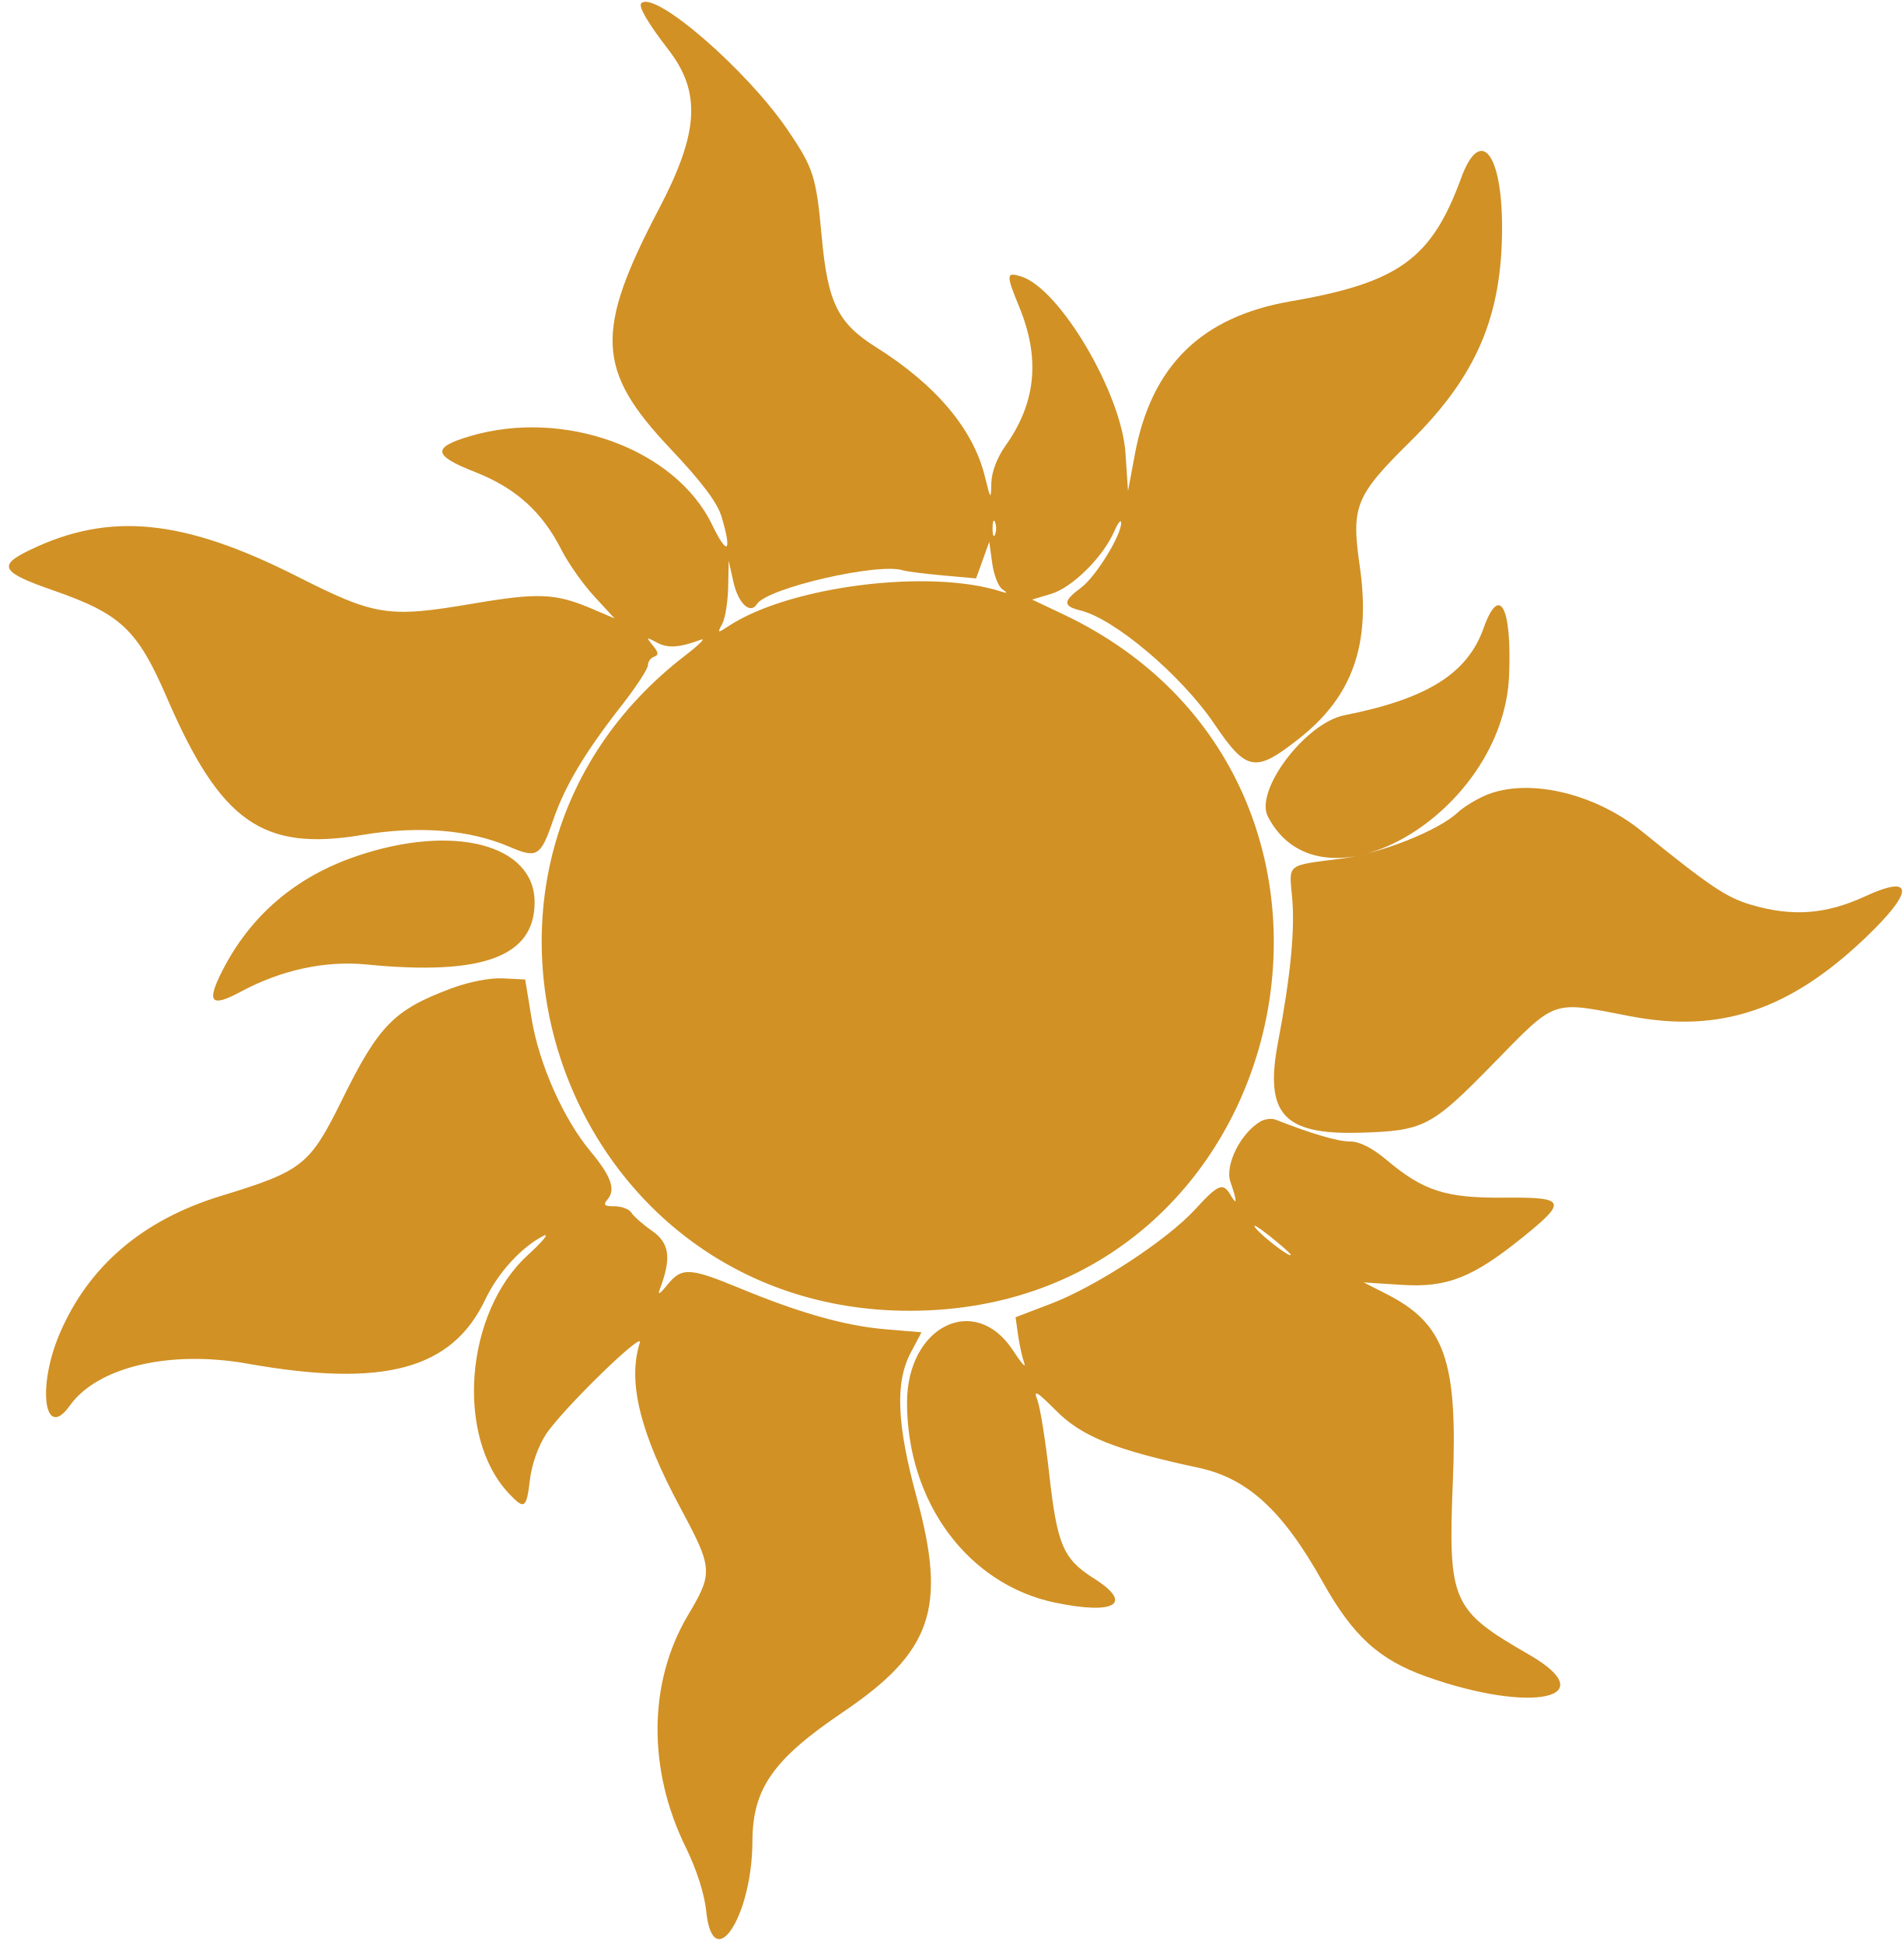
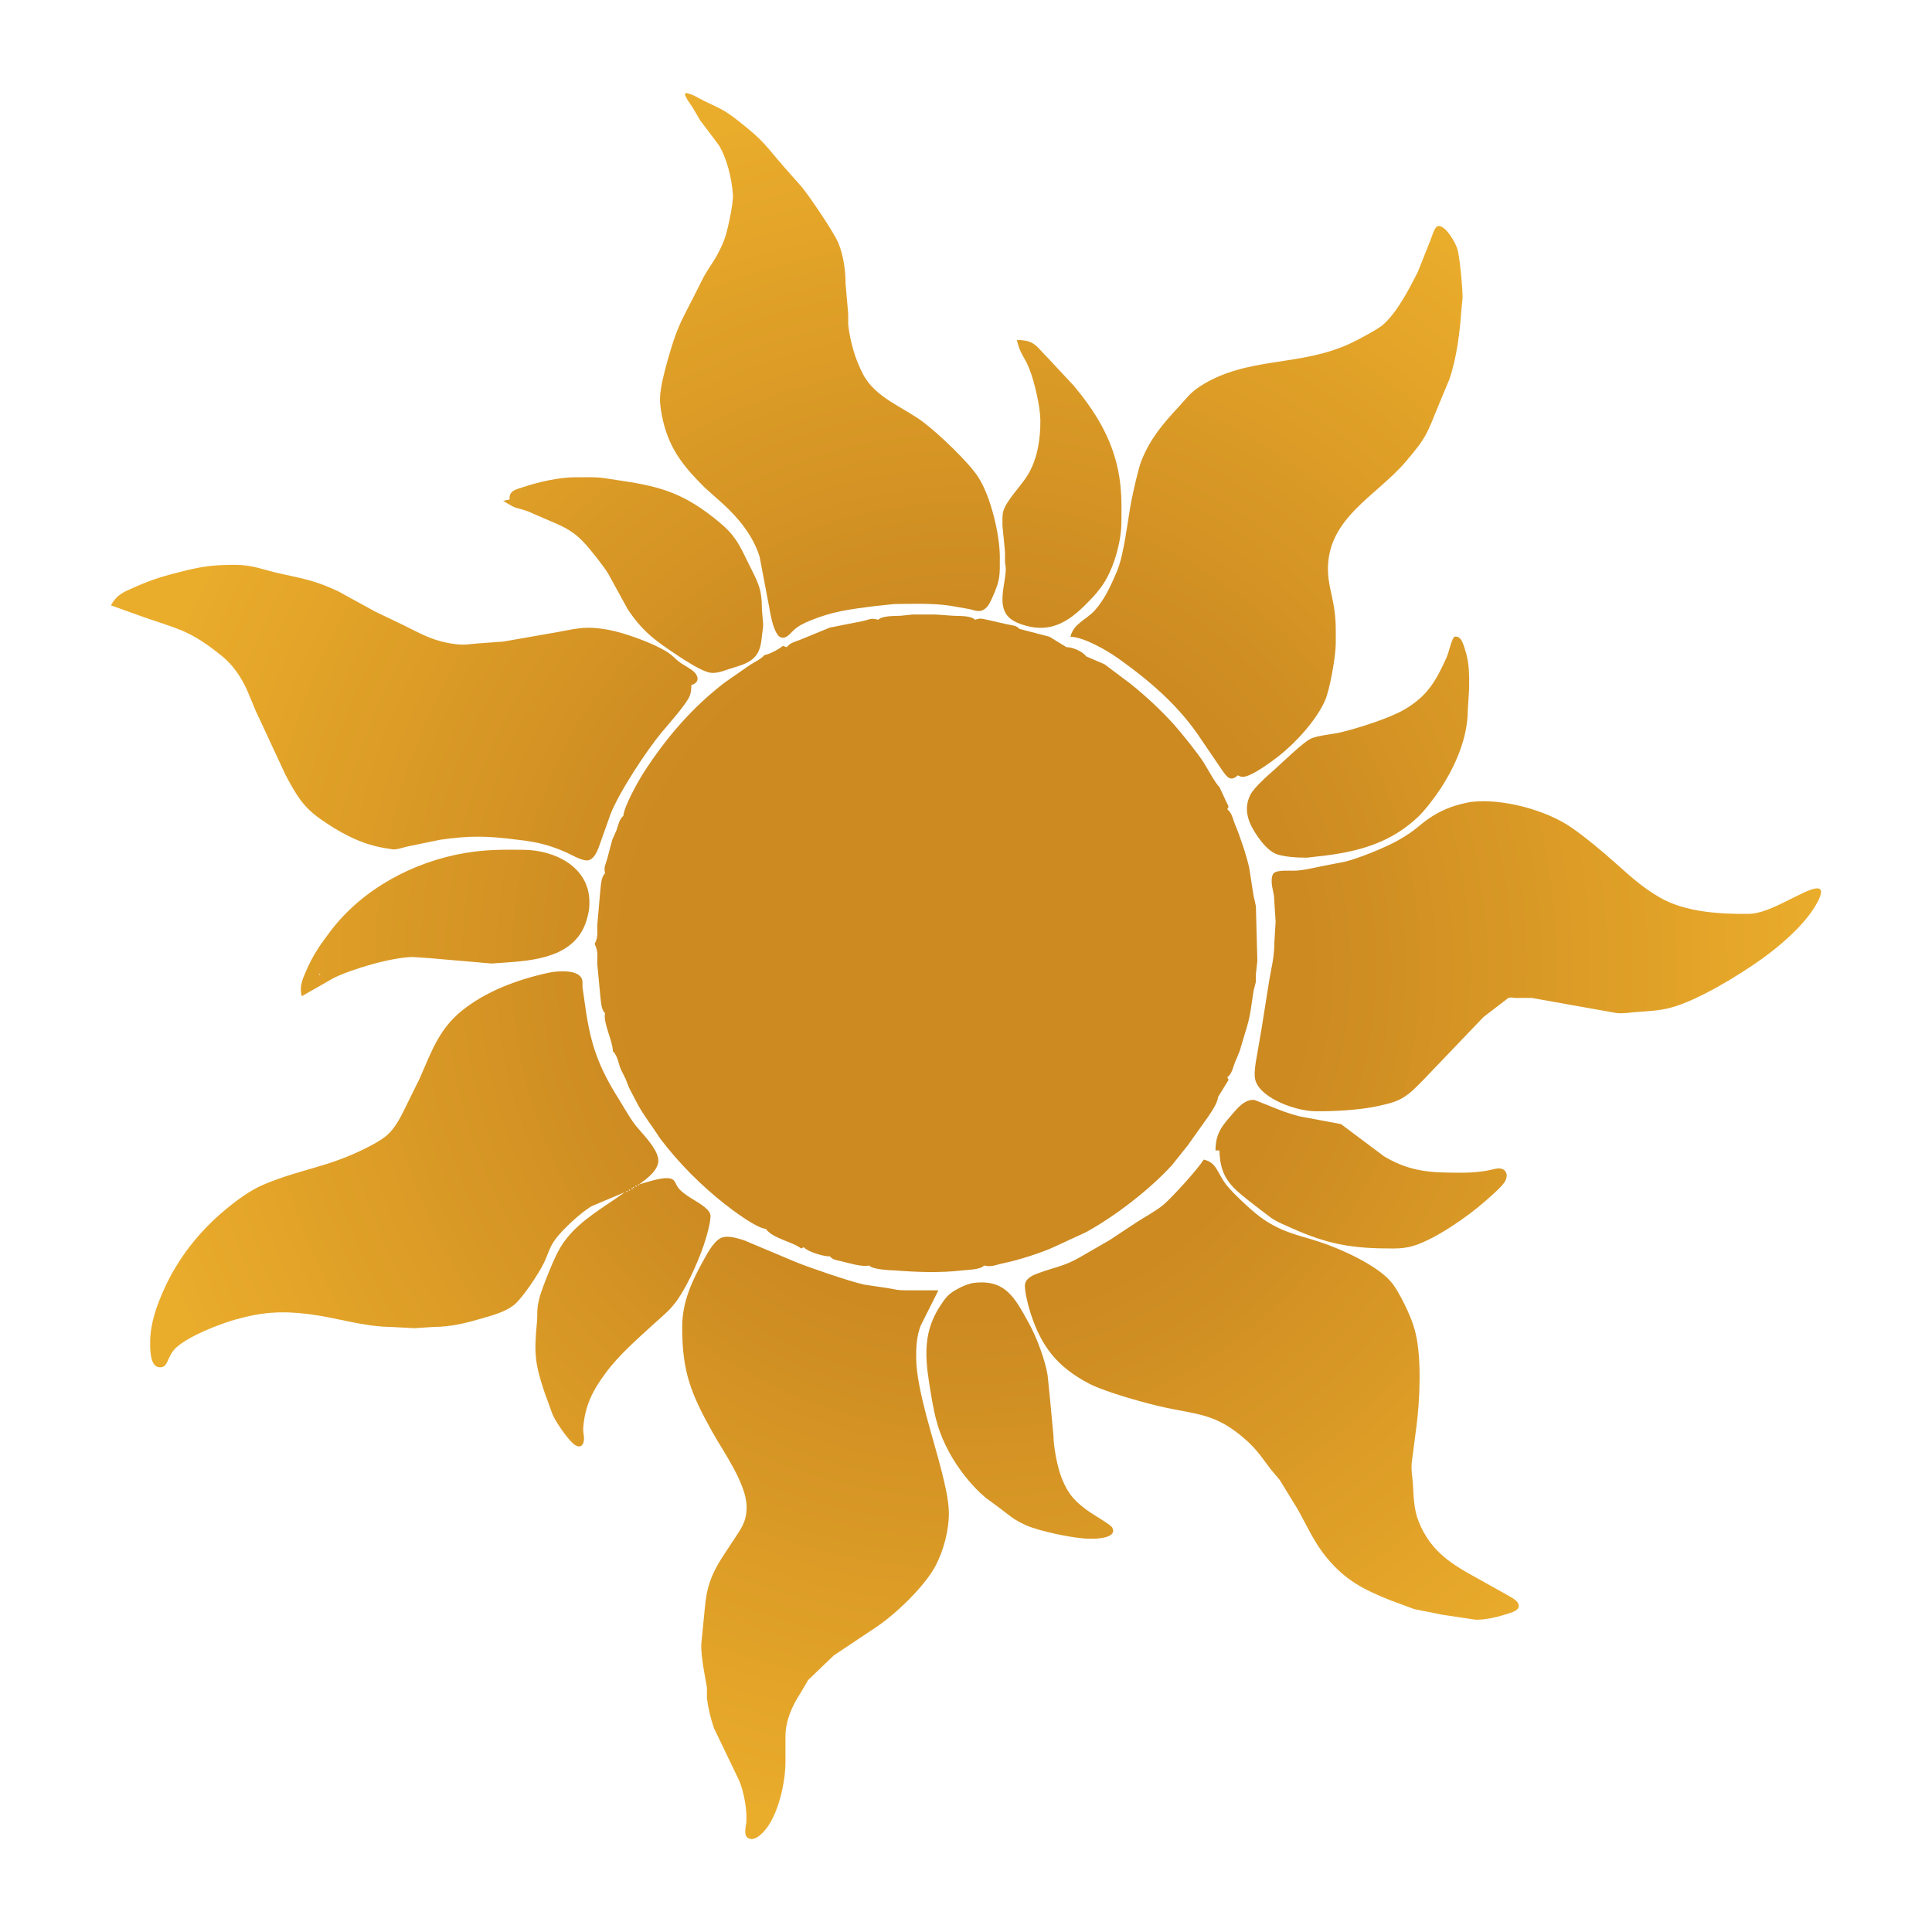
- <svg xmlns="http://www.w3.org/2000/svg" width="382" height="390" viewBox="0 0 382 390" version="1.1">
-   <path d="M 128.674 0.659 C 128.045 1.289, 130.013 4.649, 134.143 10 C 140.717 18.515, 140.238 26.613, 132.262 41.822 C 119.275 66.583, 119.633 74.269, 134.500 90 C 140.843 96.711, 143.925 100.807, 144.780 103.659 C 146.939 110.866, 145.978 111.678, 142.880 105.263 C 135.540 90.064, 113.183 81.896, 94.285 87.508 C 86.631 89.781, 86.856 91.375, 95.299 94.684 C 103.469 97.886, 108.787 102.673, 112.655 110.306 C 114.014 112.987, 116.967 117.179, 119.219 119.622 L 123.313 124.063 118.906 122.182 C 111.481 119.013, 108.082 118.859, 94.936 121.092 C 77.897 123.987, 75.343 123.592, 59.611 115.636 C 36.774 104.087, 22.002 102.625, 6 110.333 C -0.549 113.487, 0.208 114.800, 10.666 118.436 C 24.249 123.157, 27.577 126.296, 33.482 139.958 C 44.274 164.927, 52.696 170.846, 72.674 167.506 C 83.989 165.614, 94.169 166.429, 102.194 169.869 C 107.773 172.260, 108.476 171.836, 110.972 164.583 C 113.345 157.684, 117.330 150.998, 124.642 141.648 C 127.589 137.879, 130 134.204, 130 133.481 C 130 132.758, 130.563 131.977, 131.250 131.746 C 132.203 131.425, 132.143 130.891, 131 129.499 C 129.590 127.783, 129.641 127.748, 131.843 128.921 C 134.040 130.092, 136.273 129.943, 140.657 128.331 C 141.671 127.958, 140.250 129.382, 137.500 131.495 C 81.854 174.253, 112.218 262.965, 182.500 262.965 C 260.733 262.965, 284.101 156.703, 213.238 123.190 L 207.099 120.287 210.940 119.136 C 215.148 117.876, 221.331 111.752, 223.553 106.645 C 224.306 104.915, 224.939 104.114, 224.961 104.865 C 225.032 107.349, 219.859 115.728, 216.905 117.912 C 213.283 120.590, 213.248 121.600, 216.750 122.452 C 223.646 124.131, 237.054 135.478, 243.646 145.216 C 250.151 154.823, 251.879 155.116, 260.738 148.113 C 271.445 139.649, 275.102 129.223, 272.842 113.597 C 271.097 101.524, 271.922 99.492, 283.028 88.521 C 296.289 75.420, 301.422 63.396, 301.395 45.500 C 301.371 30.504, 296.982 25.301, 293.170 35.750 C 287.267 51.929, 280.649 56.711, 258.982 60.450 C 241.055 63.543, 231.026 73.381, 227.718 91.117 L 226.341 98.500 225.830 90.889 C 225.022 78.870, 212.671 57.935, 204.940 55.481 C 201.861 54.504, 201.824 55.024, 204.507 61.552 C 208.764 71.906, 207.891 80.780, 201.770 89.400 C 200.060 91.807, 198.967 94.678, 198.915 96.900 C 198.833 100.360, 198.782 100.306, 197.594 95.500 C 195.265 86.074, 187.754 77.173, 175.790 69.661 C 168.128 64.850, 166.096 60.739, 164.893 47.614 C 163.772 35.375, 163.251 33.733, 158.084 26.123 C 149.846 13.993, 131.353 -2.019, 128.674 0.659 M 199.158 106 C 199.158 107.375, 199.385 107.938, 199.662 107.250 C 199.940 106.563, 199.940 105.438, 199.662 104.750 C 199.385 104.063, 199.158 104.625, 199.158 106 M 197.178 112.367 L 195.856 116.041 189.178 115.439 C 185.505 115.107, 181.891 114.645, 181.147 114.410 C 176.158 112.838, 153.853 118.002, 151.886 121.185 C 150.561 123.328, 148.130 121.068, 147.177 116.808 L 146.214 112.500 146.107 117.816 C 146.048 120.739, 145.517 124.034, 144.927 125.137 C 143.897 127.061, 143.952 127.078, 146.271 125.558 C 158.426 117.594, 186.407 114.051, 200.816 118.651 C 202.180 119.087, 202.230 118.997, 201.079 118.179 C 200.297 117.624, 199.397 115.263, 199.079 112.932 L 198.500 108.694 197.178 112.367 M 297.689 126.012 C 294.444 135.149, 286.368 140.204, 269.772 143.487 C 261.947 145.035, 251.698 158.581, 254.399 163.804 C 265.123 184.543, 301.647 163.228, 302.803 135.556 C 303.380 121.731, 300.872 117.050, 297.689 126.012 M 298.007 159.593 C 296.086 160.426, 293.611 161.955, 292.507 162.991 C 288.608 166.649, 277.058 171.232, 269.175 172.249 C 257.984 173.692, 258.647 173.171, 259.269 180.027 C 259.863 186.583, 258.964 195.789, 256.418 209.215 C 253.715 223.472, 257.556 227.689, 272.839 227.243 C 285.732 226.867, 287.180 226.119, 299.621 213.398 C 312.375 200.357, 311.167 200.778, 327 203.850 C 345.062 207.354, 359.041 202.704, 374.328 188.110 C 384.146 178.737, 384.085 175.282, 374.183 179.846 C 366.324 183.469, 359.562 183.950, 351.242 181.479 C 346.376 180.034, 342.954 177.725, 329.387 166.729 C 319.885 159.027, 306.389 155.958, 298.007 159.593 M 71.500 171.771 C 59.318 175.926, 50.311 183.614, 44.638 194.700 C 41.363 201.100, 42.284 202.193, 48.250 198.982 C 56.393 194.598, 65.222 192.678, 73.500 193.489 C 96.870 195.781, 107.273 191.934, 107.273 181 C 107.273 169.375, 90.904 165.153, 71.500 171.771 M 90.415 198.343 C 79.018 202.624, 75.974 205.742, 68.615 220.676 C 62.159 233.777, 60.715 234.922, 44.339 239.926 C 28.654 244.719, 17.798 253.974, 11.996 267.500 C 7.387 278.244, 8.893 289.172, 13.995 282.007 C 19.534 274.228, 34.038 270.796, 49.648 273.571 C 77.031 278.439, 90.693 274.753, 97.378 260.693 C 99.919 255.348, 104.606 250.212, 109 247.957 C 110.375 247.251, 108.966 248.993, 105.869 251.828 C 93.307 263.328, 91.339 288.152, 102.082 299.587 C 105.242 302.951, 105.639 302.695, 106.332 296.842 C 106.694 293.785, 108.014 290.066, 109.573 287.711 C 112.870 282.728, 129.196 266.806, 128.384 269.365 C 125.901 277.188, 128.383 287.324, 136.475 302.410 C 143.065 314.696, 143.123 315.494, 138.035 324.057 C 130.058 337.485, 129.899 354.961, 137.611 370.630 C 139.775 375.027, 141.344 379.932, 141.704 383.426 C 143.051 396.468, 150.917 384.567, 150.976 369.399 C 151.018 358.818, 155.125 352.957, 169.132 343.487 C 186.990 331.414, 190.005 322.672, 183.960 300.500 C 179.935 285.737, 179.581 277.366, 182.730 271.392 L 184.895 267.285 177.650 266.672 C 169.560 265.988, 160.521 263.436, 148.307 258.387 C 138.386 254.286, 136.781 254.215, 133.916 257.750 C 132.332 259.705, 131.906 259.922, 132.442 258.500 C 134.752 252.381, 134.341 249.377, 130.862 246.948 C 129.013 245.657, 127.140 244.015, 126.700 243.300 C 126.260 242.585, 124.743 242, 123.328 242 C 121.192 242, 120.960 241.753, 121.960 240.548 C 123.572 238.606, 122.578 235.881, 118.459 230.951 C 113.074 224.505, 108.174 213.491, 106.692 204.500 L 105.374 196.500 100.937 196.279 C 98.261 196.145, 94.085 196.964, 90.415 198.343 M 252.916 224.984 C 248.926 227.326, 245.724 233.770, 246.889 237.113 C 248.257 241.036, 248.269 242.066, 246.920 239.750 C 245.407 237.153, 244.465 237.537, 239.771 242.663 C 234.172 248.776, 219.950 258.080, 210.943 261.522 L 203.772 264.262 204.287 267.881 C 204.571 269.871, 205.129 272.400, 205.529 273.500 C 205.928 274.600, 204.900 273.431, 203.246 270.903 C 195.652 259.298, 182 266.023, 182 281.368 C 182 301.374, 194.245 317.896, 211.762 321.527 C 223.846 324.031, 227.499 321.713, 219.466 316.638 C 213.332 312.763, 212.119 309.920, 210.529 295.696 C 209.780 288.988, 208.710 282.315, 208.152 280.867 C 207.318 278.700, 207.988 279.083, 211.936 283.031 C 217.128 288.223, 223.739 290.869, 240.500 294.463 C 250.346 296.574, 257.390 303.048, 265.395 317.344 C 271.493 328.234, 276.707 332.985, 286.294 336.384 C 307.436 343.881, 322.002 340.697, 306.750 331.913 C 291.256 322.990, 290.542 321.356, 291.525 297.066 C 292.500 272.944, 289.866 265.528, 278.217 259.608 L 273.631 257.277 281.290 257.768 C 290.350 258.350, 295.476 256.335, 305.494 248.256 C 314.582 240.927, 314.227 240.158, 301.806 240.268 C 290.070 240.372, 285.646 238.948, 278.155 232.652 C 275.320 230.269, 272.793 229, 270.880 229 C 268.417 229, 263.299 227.501, 256 224.641 C 255.175 224.318, 253.787 224.472, 252.916 224.984 M 251.911 246.337 C 253.373 248.157, 259 252.442, 259 251.735 C 259 251.515, 257.087 249.815, 254.750 247.957 C 252.412 246.100, 251.135 245.370, 251.911 246.337" stroke="none" fill="#d19125" fill-rule="evenodd" />
+ <svg xmlns="http://www.w3.org/2000/svg" width="20.528in" height="20.528in" viewBox="0 0 1478 1478" version="1.1" id="svg2">
+   <defs id="defs2">
+     <radialGradient id="SolarGradient" gradientTransform="matrix(0.9896381,0,0,1.01047,-0.1182079,52.11229)" cx="746.857" cy="679.77" fx="746.857" fy="679.77" r="660.967" gradientUnits="userSpaceOnUse">
+       <stop offset="40%" stop-color="#cc8a21" id="stop1" />
+       <stop offset="100%" stop-color="#eaac2b" id="stop2" />
+     </radialGradient>
+   </defs>
+   <path id="Selection" fill="url(#SolarGradient)" stroke="none" stroke-width="1" d="m 524.882,71.112 c 6.69,1.59 8.15,3.41 14,6.22 13.05,6.27 15.01,6.54 27,15.99 19.36,15.27 19.09,17.44 34.28,34.79 0,0 13.26,15 13.26,15 6.11,7.47 24.6,34.66 28.01,43 3.83,9.39 5.43,20.89 5.45,31 0,0 2,23 2,23 0,0 0,8 0,8 1.41,13.05 5.19,26.35 11.26,38 9.66,18.54 30.93,25.15 46.74,37.24 11.27,8.61 34.14,30.2 41.56,41.76 9.39,14.62 16.41,43.57 16.44,61 0.02,14.47 0.4,17.33 -5.73,31 -1.75,3.9 -3.83,8.64 -8.28,10.02 -2.95,0.91 -6.12,-0.43 -8.99,-1.12 0,0 -15,-2.63 -15,-2.63 -13.87,-2.04 -28.93,-1.43 -43,-1.27 0,0 -16,1.72 -16,1.72 -18.37,2.4 -30.45,3.77 -48,10.88 -4.95,2.01 -8.92,3.91 -12.91,7.58 -2.66,2.45 -5.6,6.88 -9.87,5.2 -3.82,-1.5 -6.42,-11.58 -7.22,-15.38 0,0 -8.72,-46 -8.72,-46 -4.78,-15.87 -16.14,-29.85 -28.28,-40.83 0,0 -13.83,-12.34 -13.83,-12.34 -15.48,-15.47 -26.2,-28.32 -31.54,-49.83 -1.36,-5.45 -2.81,-13.43 -2.59,-19 0.32,-8.17 3.65,-20.97 5.96,-29 6.7,-23.35 8.84,-26.87 19.74,-48 0,0 7.57,-15 7.57,-15 5.41,-9.85 8.58,-12.13 14.38,-25 3.02,-6.71 4.68,-14.78 6.11,-22 0.77,-3.87 2.28,-12.31 2.02,-16 -0.88,-12.31 -4.35,-27.4 -10.74,-38 0,0 -14.3,-19 -14.3,-19 0,0 -5.87,-10 -5.87,-10 -2.62,-4.1 -4.05,-5.21 -5.91,-10 z m 294,416 c 2.54,-10.27 11.86,-12.69 18.56,-20.09 7.8,-8.61 12.5,-19.35 17.01,-29.91 5.45,-12.75 8.14,-38.34 10.89,-53 1.32,-7.03 5.53,-25.91 7.99,-32 6.73,-16.66 16.41,-28.04 28.46,-41 5.72,-6.15 8.63,-10.62 16.09,-15.45 36.29,-23.51 76.23,-14.5 116,-33.33 4.92,-2.33 20.27,-10.51 23.91,-13.69 11.13,-9.7 20.19,-27.49 26.83,-40.53 0,0 9.94,-25 9.94,-25 0.82,-2.19 2.87,-8.83 4.83,-9.85 2.16,-1.12 4.68,0.8 6.19,2.19 3.45,3.19 7.67,10.17 9.2,14.66 1.96,5.77 4.24,31.41 4.09,38 0,0 -0.9,9 -0.9,9 -1.17,17.07 -3.6,36.76 -9.17,53 0,0 -7.91,19 -7.91,19 -9.19,22.28 -8.88,24.64 -25.44,44 -22.79,26.67 -60.02,43.14 -59.57,83 0.11,9.81 3.04,18.53 4.56,28 1.73,10.7 1.46,17.39 1.44,28 -0.02,9.69 -4.46,35.4 -8.31,44 -6.86,15.31 -22.56,32.34 -35.69,42.58 -5.23,4.07 -20.59,15.5 -27,15.6 -2,0.03 -2.37,-0.47 -4,-1.18 -5.05,4.91 -7.97,1.78 -11.33,-3.02 0,0 -16.33,-23.98 -16.33,-23.98 -16.7,-25.54 -38.69,-44.5 -63.34,-62.14 -8.62,-6.17 -26.46,-16.6 -37,-16.86 z m -41,-227 c 13.6,0.01 14.47,4.47 24,14 0,0 19.59,21 19.59,21 16.24,19.52 28.88,39.72 33.96,65 2.81,13.97 2.61,25.9 2.45,40 -0.18,15.31 -6.36,36.72 -15.48,49 -4.39,5.91 -7.39,8.87 -12.52,14 -12.79,12.77 -26.4,20.82 -45,15.57 -6.33,-1.78 -13.03,-4.3 -16.08,-10.58 -4.33,-8.91 -0.06,-21.4 0.57,-30.99 0.2,-3.04 -0.22,-4.16 -0.53,-7 0,0 0,-8 0,-8 0,0 -1.96,-20 -1.96,-20 -0.01,-3.22 -0.22,-8.01 0.64,-11 2.45,-8.54 13.91,-19.6 18.89,-28 7.45,-12.56 9.63,-27.7 9.47,-42 -0.12,-10.26 -4.59,-29.45 -8.45,-39 -4.33,-10.72 -6.41,-9.72 -9.55,-22 z m -388,122 c -0.87,-6.94 5.59,-7.86 11,-9.67 11.44,-3.81 26.96,-7.31 39,-7.33 21.36,-0.03 15.38,-0.31 36,2.73 31.62,4.66 48.83,10.59 74,31.35 12.44,10.26 15.43,16.91 22.26,30.92 7.23,14.83 10.66,18.93 10.74,36 0,0 0.9,11 0.9,11 0.14,3.19 -0.41,4.98 -0.74,8 -0.78,7.29 -1.24,13.98 -7.34,19.07 -5.06,4.22 -11.71,5.57 -17.82,7.6 -5.09,1.68 -10.6,4.01 -16,2.54 -6.25,-1.7 -17.42,-8.82 -23,-12.54 -17.06,-11.38 -27,-18.2 -38.65,-35.67 0,0 -14.8,-27 -14.8,-27 -3.55,-5.95 -13.86,-18.92 -18.64,-24 -9.68,-10.28 -17.54,-12.94 -29.91,-18.28 0,0 -13,-5.63 -13,-5.63 -11.16,-4 -6.83,-0.57 -19,-8.09 z m -305,81 c 4.48,-8.31 9.86,-10.26 18,-13.86 13.5,-5.97 21.78,-8.44 36,-12.01 16.02,-4.03 24.5,-5.16 41,-5.13 13.69,0.02 21.29,3.77 34,6.58 18.06,3.98 27.65,5.49 45,13.74 0,0 28,15.37 28,15.37 0,0 22,10.56 22,10.56 14.66,7.28 23.23,12.4 40,14.46 7.02,0.87 10.5,-0.18 17,-0.62 0,0 19,-1.37 19,-1.37 0,0 37,-6.47 37,-6.47 18.38,-3.07 24.7,-6.09 44,-2.45 12.48,2.36 34.46,10.29 45,17.16 3.28,2.14 5.1,4.34 8,6.71 3.83,3.15 10.95,6.2 13.26,9.51 3.02,4.32 1.29,7.37 -3.26,8.82 -0.07,2.98 -0.08,5.13 -1.13,8 -2.29,6.23 -16.48,22.04 -21.44,28 -11.85,14.25 -32.69,45.87 -39.37,63 0,0 -8.87,25 -8.87,25 -1.41,3.58 -3.36,8.26 -7.21,9.81 -4.14,1.67 -12.92,-3.67 -16.98,-5.51 -13.42,-6.05 -23.51,-8.41 -38,-10.01 -23.31,-2.93 -35.56,-3.34 -59,0 0,0 -25,5.13 -25,5.13 -3.35,0.75 -7.76,2.38 -11,2.32 0,0 -8,-1.32 -8,-1.32 -17.76,-3.2 -33.33,-11.82 -48,-22.14 -13.59,-9.56 -18.66,-19.17 -26.31,-33.28 0,0 -23.26,-50 -23.26,-50 -4.55,-10.65 -7.16,-19.25 -14.18,-29 -5.53,-7.7 -9.78,-11.2 -17.25,-16.87 -19.99,-15.17 -29.41,-16.64 -52,-24.47 z m 587,11 c 2.82,-3.15 12.7,-2.83 17,-3.04 0,0 9,-0.94 9,-0.94 0,0 18,0 18,0 0,0 14,0.97 14,0.97 4.21,0.12 13.18,-0.13 16,3.01 2.18,-0.62 3.49,-1.08 5.83,-0.75 0,0 19.17,4.33 19.17,4.33 3.43,0.75 6.63,0.67 9,3.42 0,0 23,6 23,6 0,0 13,8 13,8 4.37,-0.2 12.53,3.32 15,7 0,0 14,6 14,6 0,0 19.58,14.68 19.58,14.68 12.05,9.59 23.67,20.45 34,31.9 5.14,5.71 18.36,22.29 22.24,28.42 2.9,4.58 8.96,15.98 12.18,19 0,0 7,15 7,15 0,0 -1,2 -1,2 3.69,2.77 4.32,7.91 6.09,12 3.44,7.91 9.05,24.69 10.71,33 0,0 3.29,21 3.29,21 0,0 1.79,8 1.79,8 0,0 1.12,42 1.12,42 0,0 -1.13,10.28 -1.13,10.28 0,0 0,5.72 0,5.72 0,0 -1.78,7 -1.78,7 -1.93,12.4 -2.21,18.74 -6.16,31.08 0,0 -4.45,14.92 -4.45,14.92 0,0 -3.74,9 -3.74,9 -1.59,4.08 -2.13,8.29 -5.74,11 0,0 1,2 1,2 0,0 -8,13 -8,13 -0.68,5.15 -4.81,10.91 -7.69,15.28 0,0 -15.47,21.71 -15.47,21.71 0,0 -11.94,15.01 -11.94,15.01 -17.07,18.81 -43.56,39.18 -65.9,51.49 0,0 -24,11.1 -24,11.1 -9.59,4.55 -28.44,10.52 -39,12.61 -5.57,1.1 -9.42,3.34 -15,1.8 -3.02,3.39 -12.45,3.18 -17,3.81 -16.95,1.91 -34.03,1.29 -51,0 -4.58,-0.22 -17.18,-0.65 -20,-3.81 -5.53,1.4 -16.05,-2.1 -22,-3.42 -3.29,-0.74 -5.8,-0.9 -8,-3.58 -4.45,0.28 -17.17,-3.51 -20,-7 0,0 -2,1 -2,1 -6.25,-5.09 -21.87,-7.64 -27,-15 -7.25,-0.62 -24.85,-13.84 -31,-18.66 -18.46,-14.46 -35.6,-31.64 -49.76,-50.34 0,0 -5.98,-8.91 -5.98,-8.91 -3.79,-5.32 -8.71,-12.37 -11.66,-18.09 0,0 -6.25,-12 -6.25,-12 0,0 -2.75,-7 -2.75,-7 0,0 -3.51,-7 -3.51,-7 -2.08,-5.09 -2.29,-9.93 -6.09,-14 -0.2,-8.21 -7.63,-21.48 -6,-29 -3.17,-2.79 -3.18,-9.87 -3.72,-14 0,0 -2.28,-24 -2.28,-24 -0.03,-5.9 0.84,-9.62 -2,-15 2.76,-4.95 1.99,-8.49 2,-14 0,0 2.28,-26 2.28,-26 0.54,-4.13 0.55,-11.21 3.72,-14 -1.11,-5.13 0.3,-6.19 1.61,-11 0,0 4,-14.91 4,-14.91 0,0 3.16,-7.13 3.16,-7.13 1.43,-3.81 1.97,-8.32 5.23,-10.96 0.6,-7.36 11.2,-26.32 15.5,-33 17.02,-26.44 37.31,-50.2 62.5,-69.32 0,0 19,-13.17 19,-13.17 4.19,-2.75 7.56,-3.84 11,-7.51 3.68,-0.51 11.23,-4.55 14,-7 0,0 3,1 3,1 2.57,-3.44 6.14,-4.06 9.99,-5.57 0,0 23.01,-9.43 23.01,-9.43 0,0 25,-4.96 25,-4.96 5.66,-1.18 6,-2.67 12,-1.04 z m 440.57,13.08 c 5.1,-1.29 6.77,4.98 8.07,8.92 3.63,11.02 3.49,19.67 3.36,31 0,0 -1,16 -1,16 -0.11,21.51 -9.24,42.23 -20.69,60 -3.95,6.12 -12.19,16.97 -17.35,21.83 -20.23,19.04 -43.12,25.92 -69.96,29.45 0,0 -15,1.72 -15,1.72 -6.49,0.07 -19.38,-0.5 -25,-3.44 -4.82,-2.53 -9.58,-8.11 -12.65,-12.56 -6.83,-9.88 -11.51,-20.31 -5.74,-32 2.76,-5.58 13.43,-14.92 18.39,-19.28 6.19,-5.45 21.83,-20.89 28,-23.8 5.13,-2.42 16.71,-3.29 23,-4.82 13.38,-3.25 37.49,-10.84 49,-17.7 17.24,-10.28 23.7,-21.68 31.69,-39.4 1.99,-4.43 3.5,-12.95 5.88,-15.92 z m 12.43,126.36 c 24.07,-3.09 58.27,6.11 78,20 11.11,7.82 21.8,16.87 32,25.84 12.16,10.71 20.63,18.94 35,27.26 19.38,11.22 46.14,12.72 68,12.46 12.08,-0.15 27.85,-9.55 39,-14.78 2.93,-1.37 12.49,-6.41 15.36,-4.16 3.32,2.61 -3.74,13.39 -5.45,15.94 -9.24,13.81 -25.41,27.77 -38.91,37.42 -17.72,12.66 -49.12,31.92 -70,37.42 -8.51,2.25 -17.29,2.65 -26,3.25 -5.96,0.41 -8.33,1.28 -15,0.82 0,0 -65,-11.57 -65,-11.57 0,0 -11,0 -11,0 -2.49,0.21 -4.5,-0.84 -7,0 0,0 -19,14.58 -19,14.58 0,0 -46,48.08 -46,48.08 -3.29,3.29 -7.43,7.68 -11,10.48 -7.66,6.03 -13.83,7.32 -23,9.4 -14.2,3.23 -34.35,4.29 -49,4.12 -13.64,-0.16 -40.31,-9.11 -45.28,-23 -1.41,-3.95 -0.53,-9.89 0,-14 0,0 4.48,-26 4.48,-26 0,0 5.88,-37 5.88,-37 1.85,-10.99 3.86,-17.42 3.92,-29 0,0 0.99,-16 0.99,-16 0,0 -1.29,-20 -1.29,-20 0,0 -1.4,-7 -1.4,-7 -0.39,-2.73 -0.87,-8.1 1.3,-10.15 2.71,-2.55 11.63,-1.81 15.4,-1.85 7.15,-0.09 15.81,-2.42 23,-3.8 0,0 16,-3.09 16,-3.09 11.26,-2.83 30.89,-10.82 41,-16.53 14.57,-8.24 15.58,-11.81 26,-18.35 9.17,-5.76 18.42,-8.84 29,-10.79 z m -894,148.56 c -2.01,-7.16 0.35,-12.45 3.15,-19 5.27,-12.31 10.94,-20.42 18.98,-31 24.41,-32.1 63.38,-52.93 102.87,-59.57 16.02,-2.69 28.91,-2.61 45,-2.43 23.2,0.28 49.38,12.69 49.99,39 0.12,5.6 -0.24,7.62 -1.62,13 -7.22,28.09 -35.63,32.36 -60.37,34.09 0,0 -13,0.91 -13,0.91 0,0 -10,-0.91 -10,-0.91 0,0 -37,-3.18 -37,-3.18 0,0 -13,-0.91 -13,-0.91 -15.96,0.18 -46.68,9.09 -61,16.27 z m 247,150 c 0,0 -25,10.51 -25,10.51 -8.05,4.47 -22.69,18.1 -28.07,25.49 -4.55,6.23 -5.51,11.34 -8.71,18 -3.88,8.06 -16.45,27.23 -23.22,32.47 -6.65,5.15 -16,7.61 -24,9.95 -12.56,3.68 -23.79,6.51 -37,6.58 0,0 -15,0.96 -15,0.96 0,0 -18,-0.96 -18,-0.96 -21.23,-0.25 -41.19,-7.06 -62,-9.72 -21.19,-2.7 -36.44,-1.73 -57,4.14 -12.91,3.69 -35.02,12.42 -44.91,21.2 -7.79,6.92 -5.85,16.91 -14.04,15.05 -6.32,-1.44 -6.1,-14.52 -6.05,-19.67 0.16,-13.9 5.05,-27.48 10.7,-40 10.53,-23.35 26.62,-43.78 46.3,-60.25 8.64,-7.22 19.59,-15.39 30,-19.74 29.18,-12.17 48.22,-12.83 78,-27.76 5.29,-2.65 11.46,-5.89 15.96,-9.72 7.55,-6.42 11.92,-16.79 16.29,-25.53 0,0 8.89,-18 8.89,-18 8.81,-19.78 14.35,-37.18 31.86,-51.54 18.68,-15.31 43.58,-24.41 67,-29.45 6.3,-1.35 21.34,-2.62 24.96,4.1 1.17,2.17 0.66,4.55 0.76,6.89 0,0 2.15,15 2.15,15 4.05,29.01 10.08,46.03 25.81,71 4.2,6.67 8.68,15.13 13.62,21 5.26,6.26 14.77,15.75 16.3,24 1.56,8.42 -8.73,15.69 -14.6,20 5.52,-1.49 20.68,-7.06 25.69,-3.82 2.31,1.49 2.14,3.73 4.62,6.78 2.28,2.81 5.7,5.03 8.69,7.04 4.46,2.99 14.31,7.83 15.53,13.01 0.99,4.23 -3.63,19.41 -5.22,23.99 -4.84,13.87 -14.17,34.97 -23.61,46 -4.57,5.34 -8.7,8.48 -13.7,13.08 -13.06,12.02 -26.72,23.61 -37.37,37.92 -9.98,13.41 -16.01,25.04 -17.31,42 -0.24,3.15 0.29,4.16 0.51,7 0.51,6.73 -3.04,10.08 -8.66,4.85 -4.85,-4.5 -12.53,-15.7 -15.31,-21.85 0,0 -6.19,-17 -6.19,-17 -7.34,-22 -8.05,-29.81 -5.84,-53 0.7,-7.3 -0.4,-9.24 1.67,-18 1.34,-5.66 5.22,-15.44 7.51,-21 3.57,-8.66 7.2,-17.56 13.01,-25 12.09,-15.51 29.43,-24.64 44.98,-36 z m -233,-167 c 0,0 -1,0 -1,0 0,0 1,1 1,1 z m 685,135 c 0.01,-14.14 5.83,-19.6 14.75,-29.99 3.63,-4.21 9.14,-9.55 15.25,-8.58 0,0 11,4.37 11,4.37 8.84,3.57 13.63,5.58 23,8.05 0,0 32,5.98 32,5.98 0,0 33,24.72 33,24.72 21.39,12.72 38.22,12.49 62,12.45 4.74,-0.01 14.47,-0.87 19,-2.06 3.2,-0.55 7.78,-2.39 10.69,0 2.99,2.13 2.32,6.23 0.57,9.06 -2.68,4.35 -11.18,11.43 -15.26,15.05 -12.9,11.45 -37.57,28.6 -54,33.73 -5.51,1.72 -10.28,2.21 -16,2.22 -30.82,0.05 -49.63,-2.9 -78,-15.7 -5.19,-2.33 -10.16,-4.28 -15,-7.39 0,0 -13,-9.91 -13,-9.91 -16.27,-12.9 -26.5,-19.34 -27,-42 z m -9,7 c 10.07,2.28 10,9.75 17.04,19 5.24,6.89 21.73,22.17 28.96,26.92 15.45,10.16 25.37,11.44 42,16.82 16.29,5.28 43.62,17.54 54.82,30.26 4.07,4.63 7.65,11.46 10.43,17 3.77,7.52 6.87,14.78 8.85,23 4.62,19.18 3.22,51.27 0.62,71 0,0 -3.63,28 -3.63,28 -0.46,6.68 0.41,9.04 0.82,15 0.7,10.17 0.65,20.36 4.54,30 9.37,23.22 25.51,32.79 46.55,44.23 0,0 22,12.32 22,12.32 2.5,1.51 6.74,3.57 7.75,6.48 1.46,4.17 -3.78,5.98 -6.75,6.94 -7.91,2.57 -17.7,5.2 -26,5.02 0,0 -25,-3.74 -25,-3.74 0,0 -22,-4.4 -22,-4.4 0,0 -18,-6.65 -18,-6.65 -20.79,-8.32 -34.74,-15.34 -49.38,-33.2 -9.17,-11.18 -14.96,-24.5 -22.04,-37 0,0 -13.48,-21.96 -13.48,-21.96 0,0 -6.81,-8.08 -6.81,-8.08 -8.57,-11.35 -11.66,-16.72 -23.29,-26.16 -19.45,-15.78 -32.72,-15.98 -56,-20.8 -14.63,-3.03 -47.38,-12.12 -60,-18.78 -23.88,-12.6 -35.95,-27.77 -44.33,-53.22 -1.51,-4.58 -5.34,-18.67 -4.34,-22.98 1.11,-4.79 6.53,-6.82 10.67,-8.33 12.3,-4.48 19.19,-5.1 31,-11.84 0,0 23,-13.27 23,-13.27 0,0 21,-13.89 21,-13.89 6.13,-3.95 14.54,-8.46 20,-13.01 6.76,-5.64 26.23,-27.16 31,-34.68 z m -432,19 c 0,0 -1,0 -1,0 0,0 1,1 1,1 z m -2,1 c 0,0 -1,0 -1,0 0,0 1,1 1,1 z m -2,1 c 0,0 -1,0 -1,0 0,0 1,1 1,1 z m -1,1 c 0,0 -1,0 -1,0 0,0 1,1 1,1 z m -2,1 c 0,0 -1,0 -1,0 0,0 1,1 1,1 z m -2,1 c 0,0 -1,0 -1,0 0,0 1,1 1,1 z m 238,76 c 0,0 -13.54,27 -13.54,27 -3.1,7.95 -3.55,16.58 -3.46,25 0.28,23.83 13.31,61.73 19.37,86 2.44,9.76 5.51,21.97 5.63,32 0.15,13.32 -4.01,29.24 -10.32,41 -8.47,15.79 -30.67,37.04 -45.68,46.92 0,0 -32,21.38 -32,21.38 0,0 -9.96,9.53 -9.96,9.53 0,0 -9.65,9.26 -9.65,9.26 0,0 -5.84,9.91 -5.84,9.91 -6.45,10 -11.4,20.88 -11.55,33 0,0 0,20 0,20 -0.02,14.62 -4.72,35.69 -12.7,48 -2.63,4.06 -10.18,13.61 -15.99,9.96 -3.65,-2.29 -1.39,-9.04 -1.18,-12.68 0.52,-9.19 -1.97,-22.82 -5.56,-31.28 0,0 -19.23,-40 -19.23,-40 -2.57,-7.45 -4.42,-15.14 -5.41,-23 0,0 0,-8 0,-8 -1.79,-10.93 -4.36,-21.87 -4.36,-33 0,0 2.26,-23 2.26,-23 0.68,-6.75 1.16,-13.4 2.9,-20 3.94,-14.87 10.82,-23.33 18.96,-36 6.09,-9.47 10.48,-14.25 10.6,-26 0.18,-17.61 -17.85,-42.63 -26.43,-58 -16.36,-29.32 -22.91,-46.07 -22.86,-80 0.03,-19.4 7.6,-35.41 16.86,-52 2.91,-5.21 8.16,-14.93 14.14,-16.57 4.79,-1.31 11.37,0.78 16,2.16 0,0 40,16.81 40,16.81 10.96,4.46 40.94,14.7 52,17.18 0,0 18,2.69 18,2.69 7.57,1.17 6.54,1.72 15,1.73 z m 26,-5.53 c 25.2,-3.52 32.4,11.17 43.14,30.53 5.82,10.49 12.55,28.18 14.42,40 0,0 1.72,17 1.72,17 0,0 2.72,29 2.72,29 0.11,9.12 3.04,24.56 6.45,33 5.03,12.44 10.62,18.21 21.55,25.8 2.9,2.01 15.79,9.55 16.93,11.58 4.27,7.55 -9.96,8.61 -13.93,8.62 0,0 -4,0 -4,0 -11.36,-0.14 -37.68,-5.66 -48,-10.31 -9.56,-4.31 -11.99,-7.01 -20,-13.03 0,0 -11,-8.1 -11,-8.1 -10.64,-8.93 -21.06,-22.33 -27.69,-34.56 -8.14,-15.01 -10.94,-26.4 -13.72,-43 -4.14,-24.63 -8.07,-46.68 6.74,-69 4.19,-6.31 5.84,-8.91 12.67,-12.69 4.31,-2.39 7.2,-3.7 12,-4.84 z" style="fill:url(#SolarGradient)" />
</svg>
